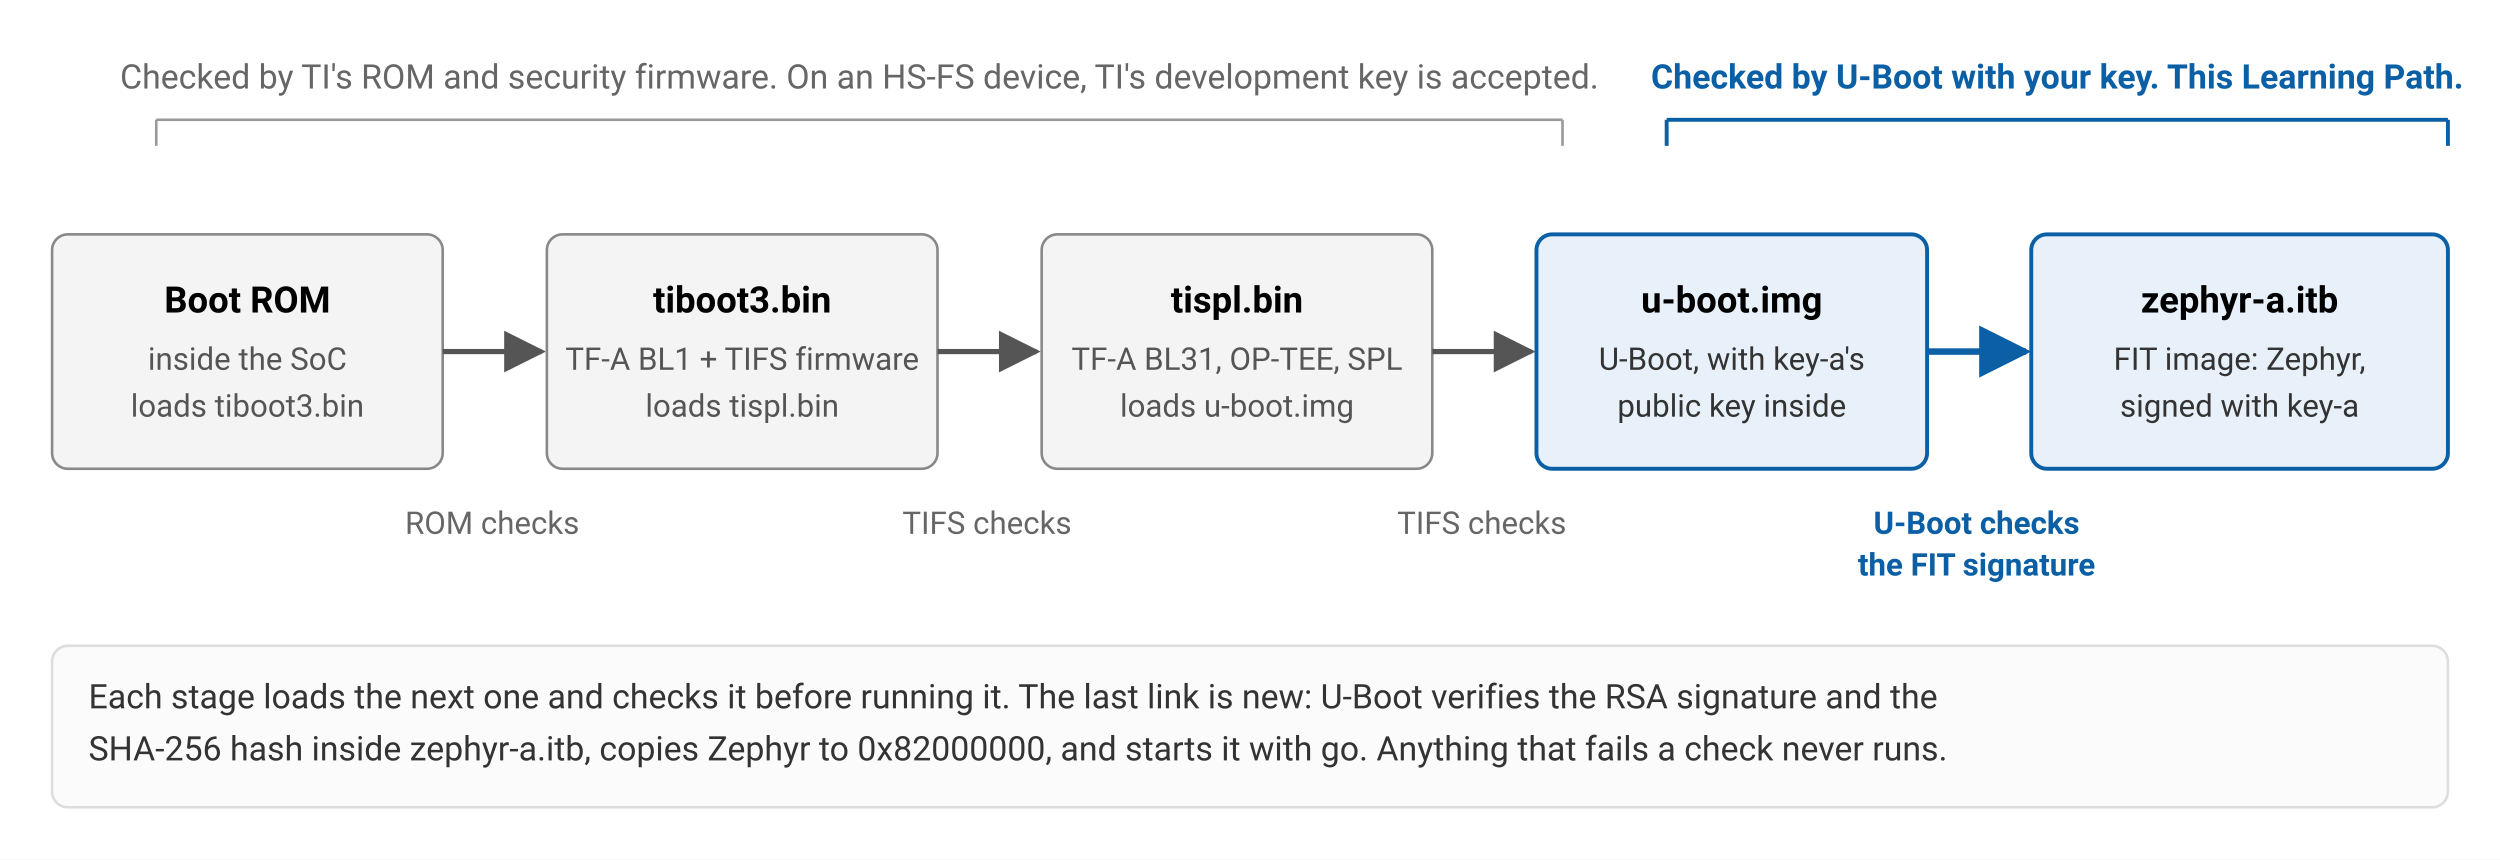
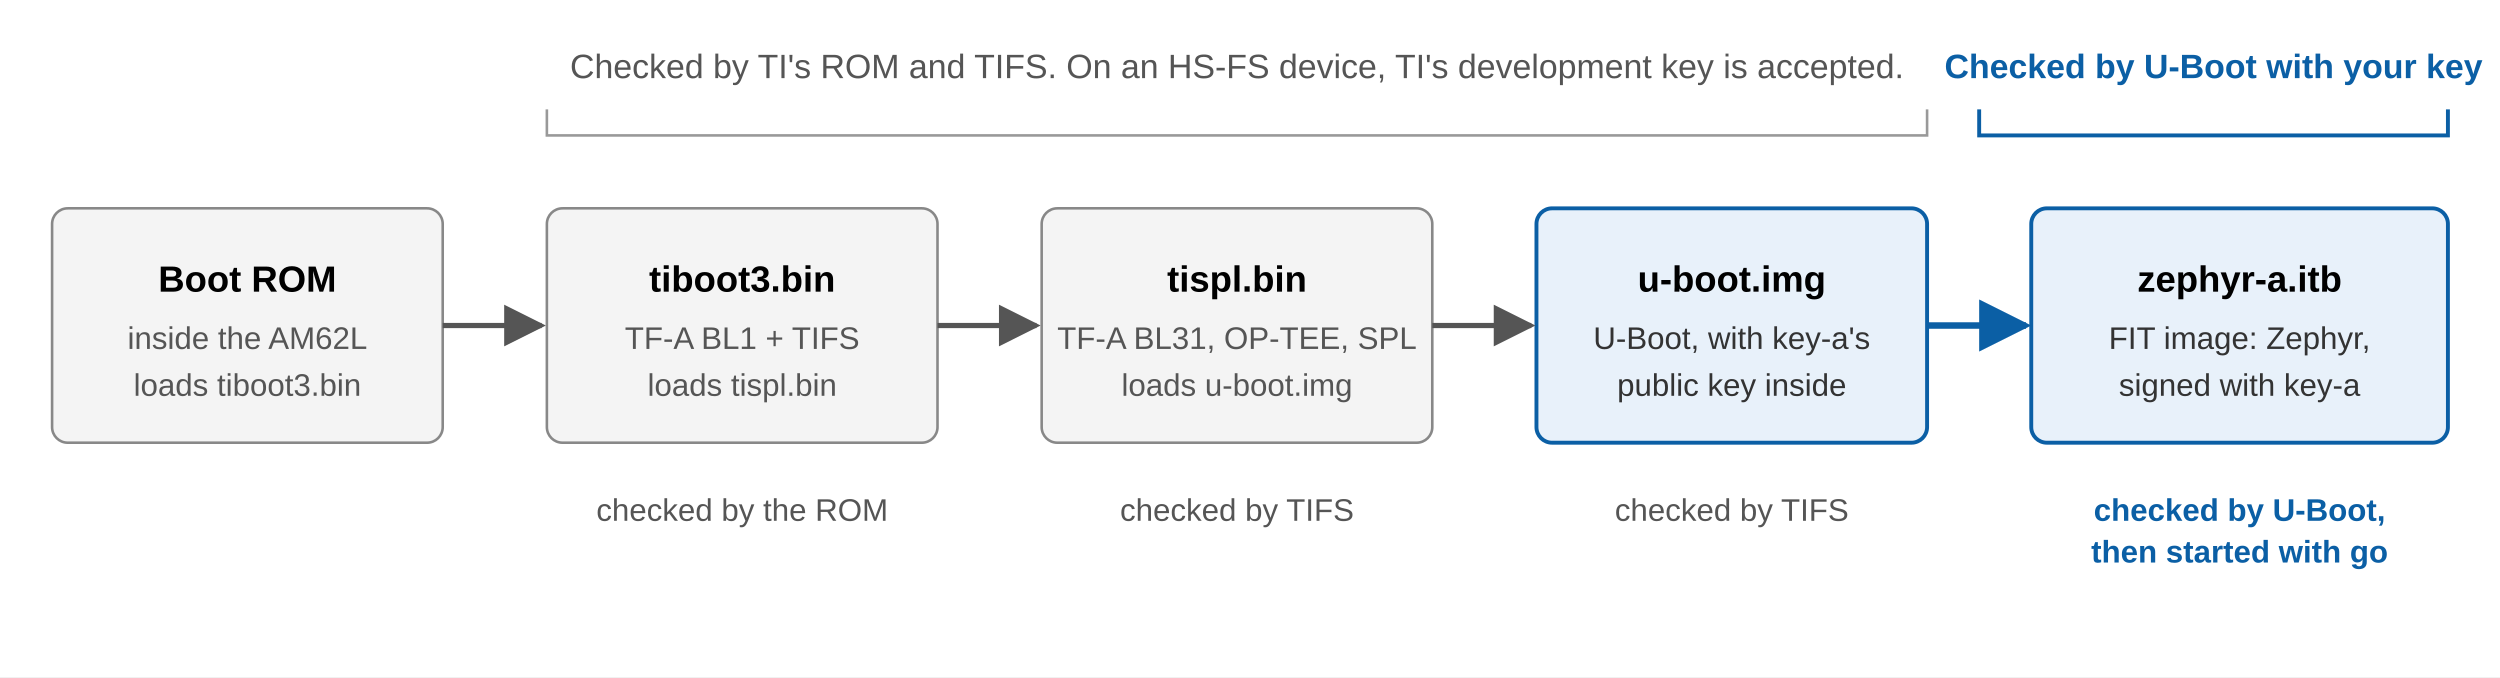
- <svg xmlns="http://www.w3.org/2000/svg" width="960" height="330" viewBox="0 0 960 330" font-family="system-ui, -apple-system, 'Segoe UI', Roboto, Helvetica, Arial, sans-serif" font-size="14">
+ <svg xmlns="http://www.w3.org/2000/svg" width="960" height="260" viewBox="0 0 960 260" font-family="Arial, Helvetica, sans-serif" font-size="14">
  <defs>
-     <marker id="arrow" viewBox="0 0 10 10" refX="9" refY="5" markerWidth="8" markerHeight="8" orient="auto-start-reverse">
+     <marker id="ta" viewBox="0 0 10 10" refX="9" refY="5" markerWidth="8" markerHeight="8" orient="auto-start-reverse">
      <path d="M 0 0 L 10 5 L 0 10 z" fill="#555" />
    </marker>
-     <marker id="arrow-hl" viewBox="0 0 10 10" refX="9" refY="5" markerWidth="8" markerHeight="8" orient="auto-start-reverse">
+     <marker id="tb" viewBox="0 0 10 10" refX="9" refY="5" markerWidth="8" markerHeight="8" orient="auto-start-reverse">
      <path d="M 0 0 L 10 5 L 0 10 z" fill="#0b5fa5" />
    </marker>
  </defs>
-   <rect width="960" height="330" fill="#ffffff" />
-   <text x="330" y="34" text-anchor="middle" fill="#666" font-size="13">Checked by TI's ROM and security firmware. On an HS-FS device, TI's development key is accepted.</text>
-   <line x1="60" y1="46" x2="600" y2="46" stroke="#999" stroke-width="1" />
-   <line x1="60" y1="46" x2="60" y2="56" stroke="#999" stroke-width="1" />
-   <line x1="600" y1="46" x2="600" y2="56" stroke="#999" stroke-width="1" />
-   <text x="790" y="34" text-anchor="middle" fill="#0b5fa5" font-size="13" font-weight="600">Checked by U-Boot with your key. This Learning Path.</text>
-   <line x1="640" y1="46" x2="940" y2="46" stroke="#0b5fa5" stroke-width="1.5" />
-   <line x1="640" y1="46" x2="640" y2="56" stroke="#0b5fa5" stroke-width="1.5" />
-   <line x1="940" y1="46" x2="940" y2="56" stroke="#0b5fa5" stroke-width="1.5" />
-   <g>
-     <rect x="20" y="90" width="150" height="90" rx="6" fill="#f4f4f4" stroke="#888" />
-     <text x="95" y="120" text-anchor="middle" font-weight="600">Boot ROM</text>
-     <text x="95" y="142" text-anchor="middle" fill="#555" font-size="12">inside the SoC</text>
-     <text x="95" y="160" text-anchor="middle" fill="#555" font-size="12">loads tiboot3.bin</text>
-   </g>
-   <g>
-     <rect x="210" y="90" width="150" height="90" rx="6" fill="#f4f4f4" stroke="#888" />
-     <text x="285" y="120" text-anchor="middle" font-weight="600">tiboot3.bin</text>
-     <text x="285" y="142" text-anchor="middle" fill="#555" font-size="12">TF-A BL1 + TIFS firmware</text>
-     <text x="285" y="160" text-anchor="middle" fill="#555" font-size="12">loads tispl.bin</text>
-   </g>
-   <g>
-     <rect x="400" y="90" width="150" height="90" rx="6" fill="#f4f4f4" stroke="#888" />
-     <text x="475" y="120" text-anchor="middle" font-weight="600">tispl.bin</text>
-     <text x="475" y="142" text-anchor="middle" fill="#555" font-size="12">TF-A BL31, OP-TEE, SPL</text>
-     <text x="475" y="160" text-anchor="middle" fill="#555" font-size="12">loads u-boot.img</text>
-   </g>
-   <g>
-     <rect x="590" y="90" width="150" height="90" rx="6" fill="#e8f1fa" stroke="#0b5fa5" stroke-width="1.5" />
-     <text x="665" y="120" text-anchor="middle" font-weight="600">u-boot.img</text>
-     <text x="665" y="142" text-anchor="middle" fill="#333" font-size="12">U-Boot, with key-a's</text>
-     <text x="665" y="160" text-anchor="middle" fill="#333" font-size="12">public key inside</text>
-   </g>
-   <g>
-     <rect x="780" y="90" width="160" height="90" rx="6" fill="#e8f1fa" stroke="#0b5fa5" stroke-width="1.5" />
-     <text x="860" y="120" text-anchor="middle" font-weight="600">zephyr-a.itb</text>
-     <text x="860" y="142" text-anchor="middle" fill="#333" font-size="12">FIT image: Zephyr,</text>
-     <text x="860" y="160" text-anchor="middle" fill="#333" font-size="12">signed with key-a</text>
-   </g>
-   <line x1="170" y1="135" x2="208" y2="135" stroke="#555" stroke-width="2" marker-end="url(#arrow)" />
-   <line x1="360" y1="135" x2="398" y2="135" stroke="#555" stroke-width="2" marker-end="url(#arrow)" />
-   <line x1="550" y1="135" x2="588" y2="135" stroke="#555" stroke-width="2" marker-end="url(#arrow)" />
-   <line x1="740" y1="135" x2="778" y2="135" stroke="#0b5fa5" stroke-width="2.5" marker-end="url(#arrow-hl)" />
-   <text x="189" y="205" text-anchor="middle" fill="#666" font-size="12">ROM checks</text>
-   <text x="379" y="205" text-anchor="middle" fill="#666" font-size="12">TIFS checks</text>
-   <text x="569" y="205" text-anchor="middle" fill="#666" font-size="12">TIFS checks</text>
-   <text x="759" y="205" text-anchor="middle" fill="#0b5fa5" font-size="12" font-weight="600">U-Boot checks</text>
-   <text x="759" y="221" text-anchor="middle" fill="#0b5fa5" font-size="12" font-weight="600">the FIT signature</text>
-   <rect x="20" y="248" width="920" height="62" rx="6" fill="#fbfbfb" stroke="#ddd" />
-   <text x="34" y="272" fill="#333" font-size="13">Each stage loads the next one and checks it before running it. The last link is new: U-Boot verifies the RSA signature and the</text>
-   <text x="34" y="292" fill="#333" font-size="13">SHA-256 hash inside zephyr-a.itb, copies Zephyr to 0x82000000, and starts it with go. Anything that fails a check never runs.</text>
+   <rect width="960" height="260" fill="#ffffff" />
+   <text x="475" y="30" text-anchor="middle" fill="#555" font-size="13">Checked by TI's ROM and TIFS. On an HS-FS device, TI's development key is accepted.</text>
+   <path d="M 210 42 L 210 52 L 740 52 L 740 42" fill="none" stroke="#999" stroke-width="1" />
+   <text x="850" y="30" text-anchor="middle" fill="#0b5fa5" font-size="13" font-weight="bold">Checked by U-Boot with your key</text>
+   <path d="M 760 42 L 760 52 L 940 52 L 940 42" fill="none" stroke="#0b5fa5" stroke-width="1.5" />
+   <rect x="20" y="80" width="150" height="90" rx="6" fill="#f4f4f4" stroke="#888" />
+   <text x="95" y="112" text-anchor="middle" font-weight="bold">Boot ROM</text>
+   <text x="95" y="134" text-anchor="middle" fill="#555" font-size="12">inside the AM62L</text>
+   <text x="95" y="152" text-anchor="middle" fill="#555" font-size="12">loads tiboot3.bin</text>
+   <rect x="210" y="80" width="150" height="90" rx="6" fill="#f4f4f4" stroke="#888" />
+   <text x="285" y="112" text-anchor="middle" font-weight="bold">tiboot3.bin</text>
+   <text x="285" y="134" text-anchor="middle" fill="#555" font-size="12">TF-A BL1 + TIFS</text>
+   <text x="285" y="152" text-anchor="middle" fill="#555" font-size="12">loads tispl.bin</text>
+   <rect x="400" y="80" width="150" height="90" rx="6" fill="#f4f4f4" stroke="#888" />
+   <text x="475" y="112" text-anchor="middle" font-weight="bold">tispl.bin</text>
+   <text x="475" y="134" text-anchor="middle" fill="#555" font-size="12">TF-A BL31, OP-TEE, SPL</text>
+   <text x="475" y="152" text-anchor="middle" fill="#555" font-size="12">loads u-boot.img</text>
+   <rect x="590" y="80" width="150" height="90" rx="6" fill="#e8f1fa" stroke="#0b5fa5" stroke-width="1.5" />
+   <text x="665" y="112" text-anchor="middle" font-weight="bold">u-boot.img</text>
+   <text x="665" y="134" text-anchor="middle" fill="#333" font-size="12">U-Boot, with key-a's</text>
+   <text x="665" y="152" text-anchor="middle" fill="#333" font-size="12">public key inside</text>
+   <rect x="780" y="80" width="160" height="90" rx="6" fill="#e8f1fa" stroke="#0b5fa5" stroke-width="1.5" />
+   <text x="860" y="112" text-anchor="middle" font-weight="bold">zephyr-a.itb</text>
+   <text x="860" y="134" text-anchor="middle" fill="#333" font-size="12">FIT image: Zephyr,</text>
+   <text x="860" y="152" text-anchor="middle" fill="#333" font-size="12">signed with key-a</text>
+   <line x1="170" y1="125" x2="208" y2="125" stroke="#555" stroke-width="2" marker-end="url(#ta)" />
+   <line x1="360" y1="125" x2="398" y2="125" stroke="#555" stroke-width="2" marker-end="url(#ta)" />
+   <line x1="550" y1="125" x2="588" y2="125" stroke="#555" stroke-width="2" marker-end="url(#ta)" />
+   <line x1="740" y1="125" x2="778" y2="125" stroke="#0b5fa5" stroke-width="2.5" marker-end="url(#tb)" />
+   <text x="285" y="200" text-anchor="middle" fill="#555" font-size="12">checked by the ROM</text>
+   <text x="475" y="200" text-anchor="middle" fill="#555" font-size="12">checked by TIFS</text>
+   <text x="665" y="200" text-anchor="middle" fill="#555" font-size="12">checked by TIFS</text>
+   <text x="860" y="200" text-anchor="middle" fill="#0b5fa5" font-size="12" font-weight="bold">checked by U-Boot,</text>
+   <text x="860" y="216" text-anchor="middle" fill="#0b5fa5" font-size="12" font-weight="bold">then started with go</text>
</svg>
